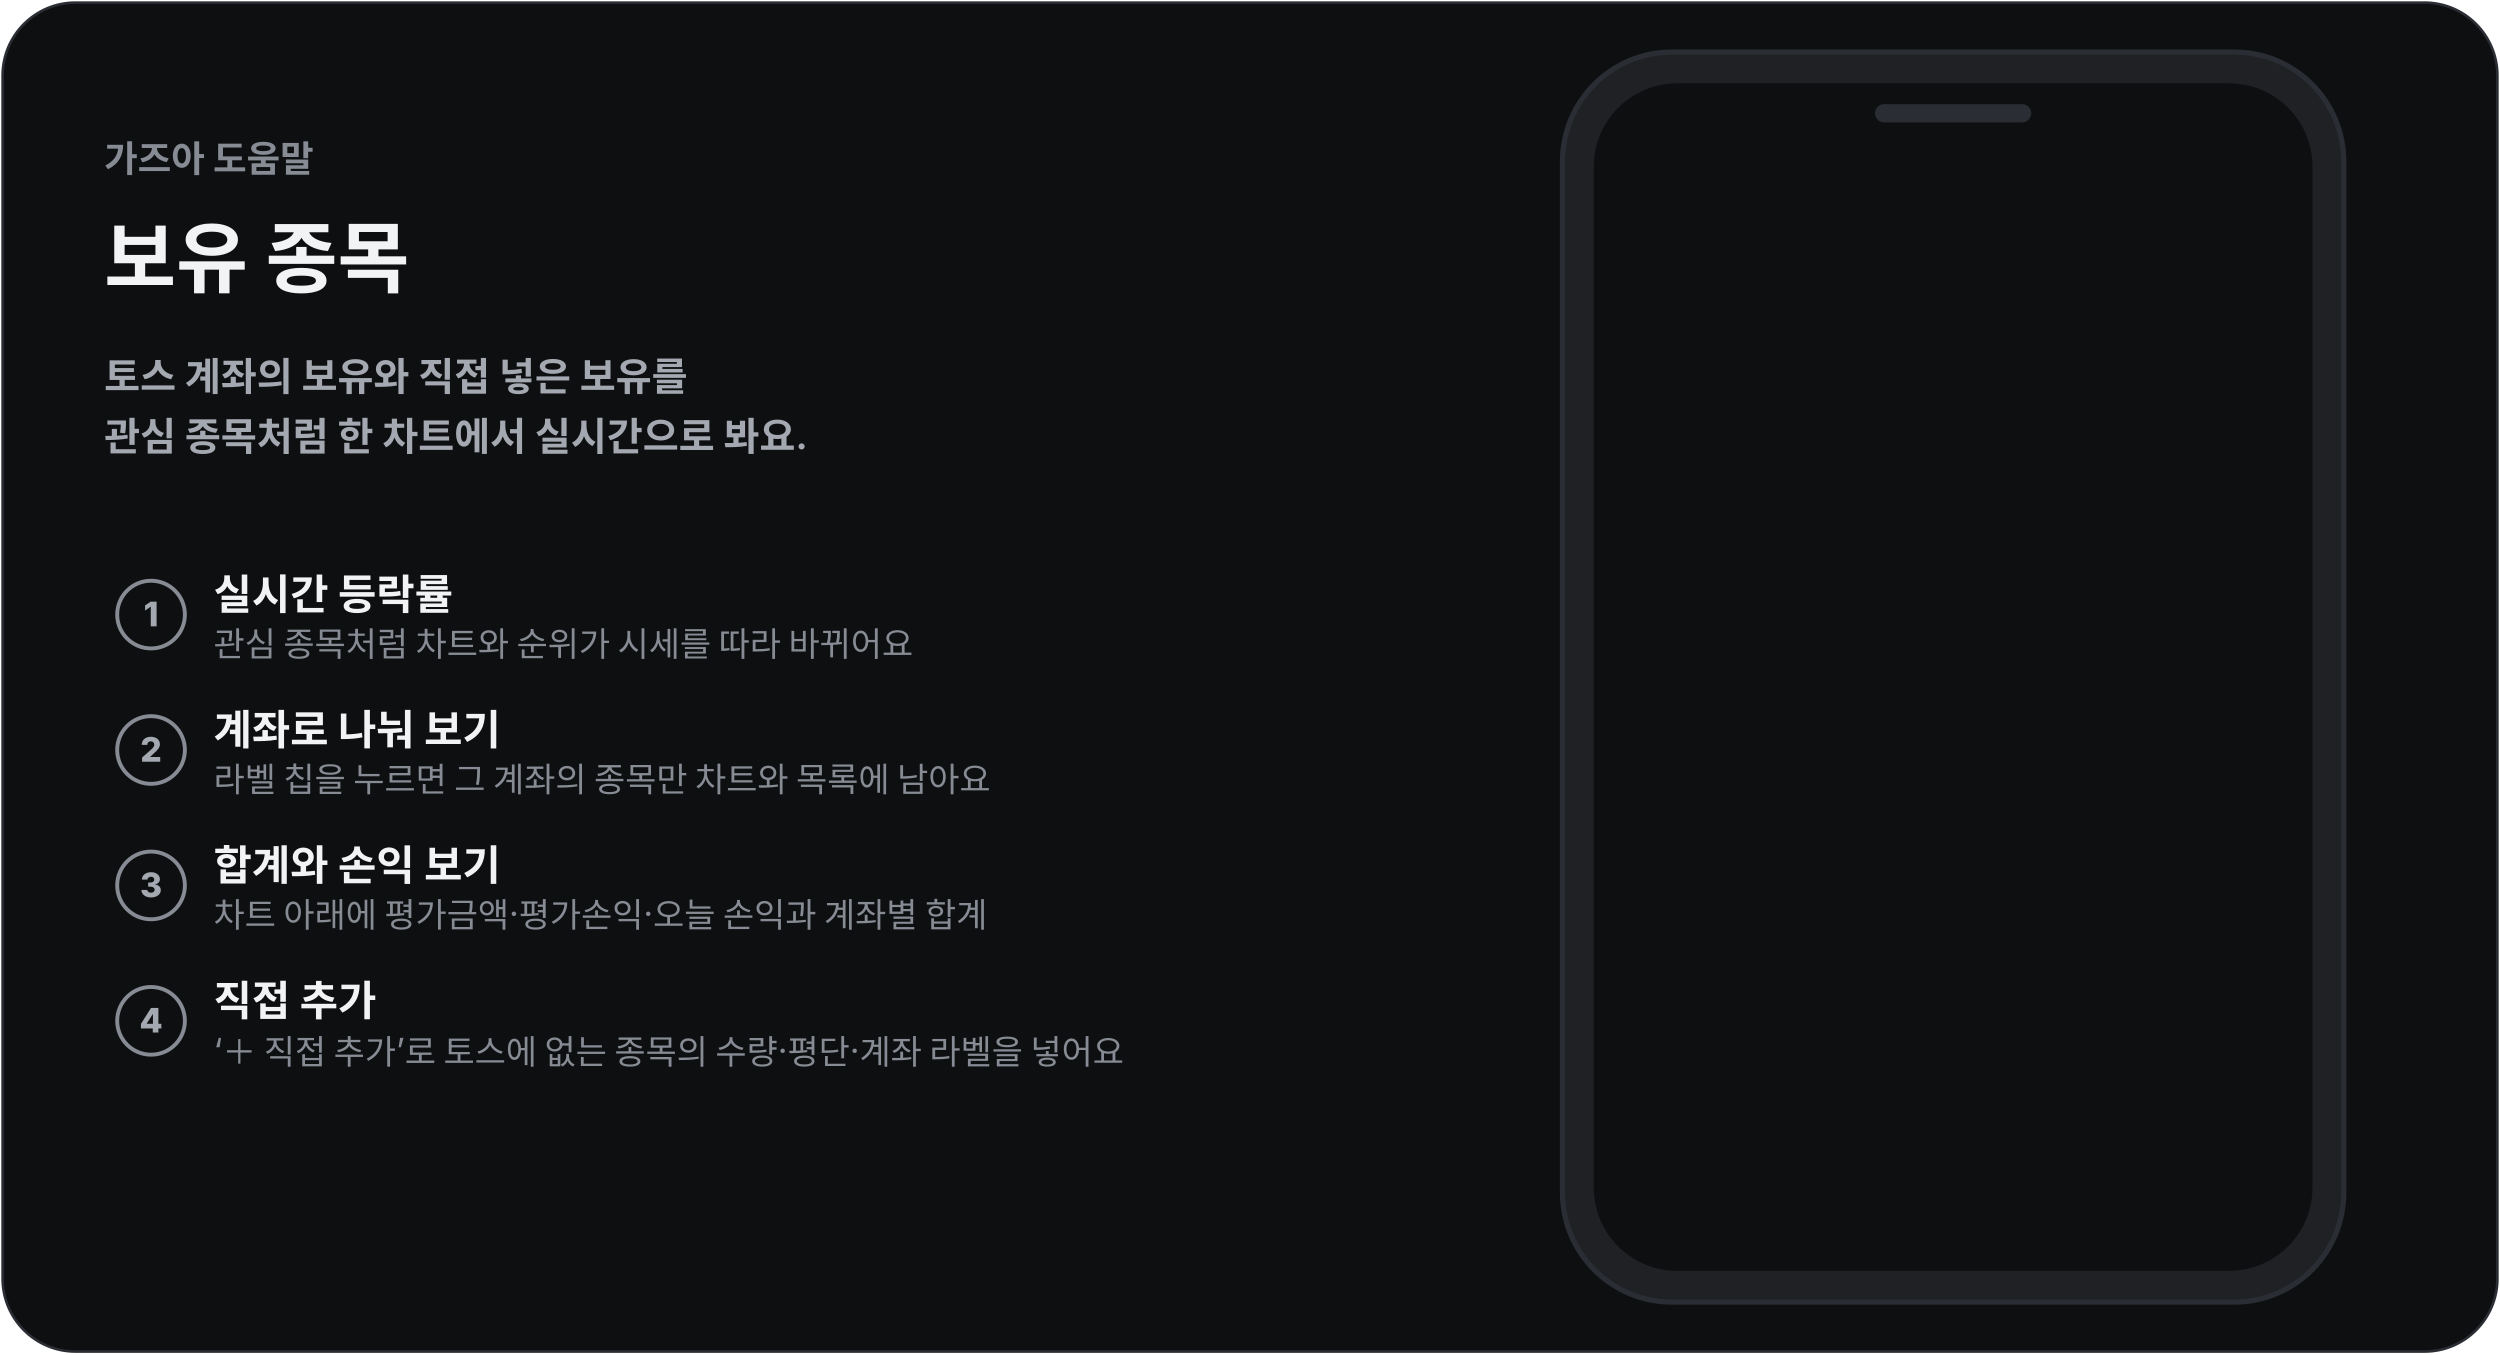
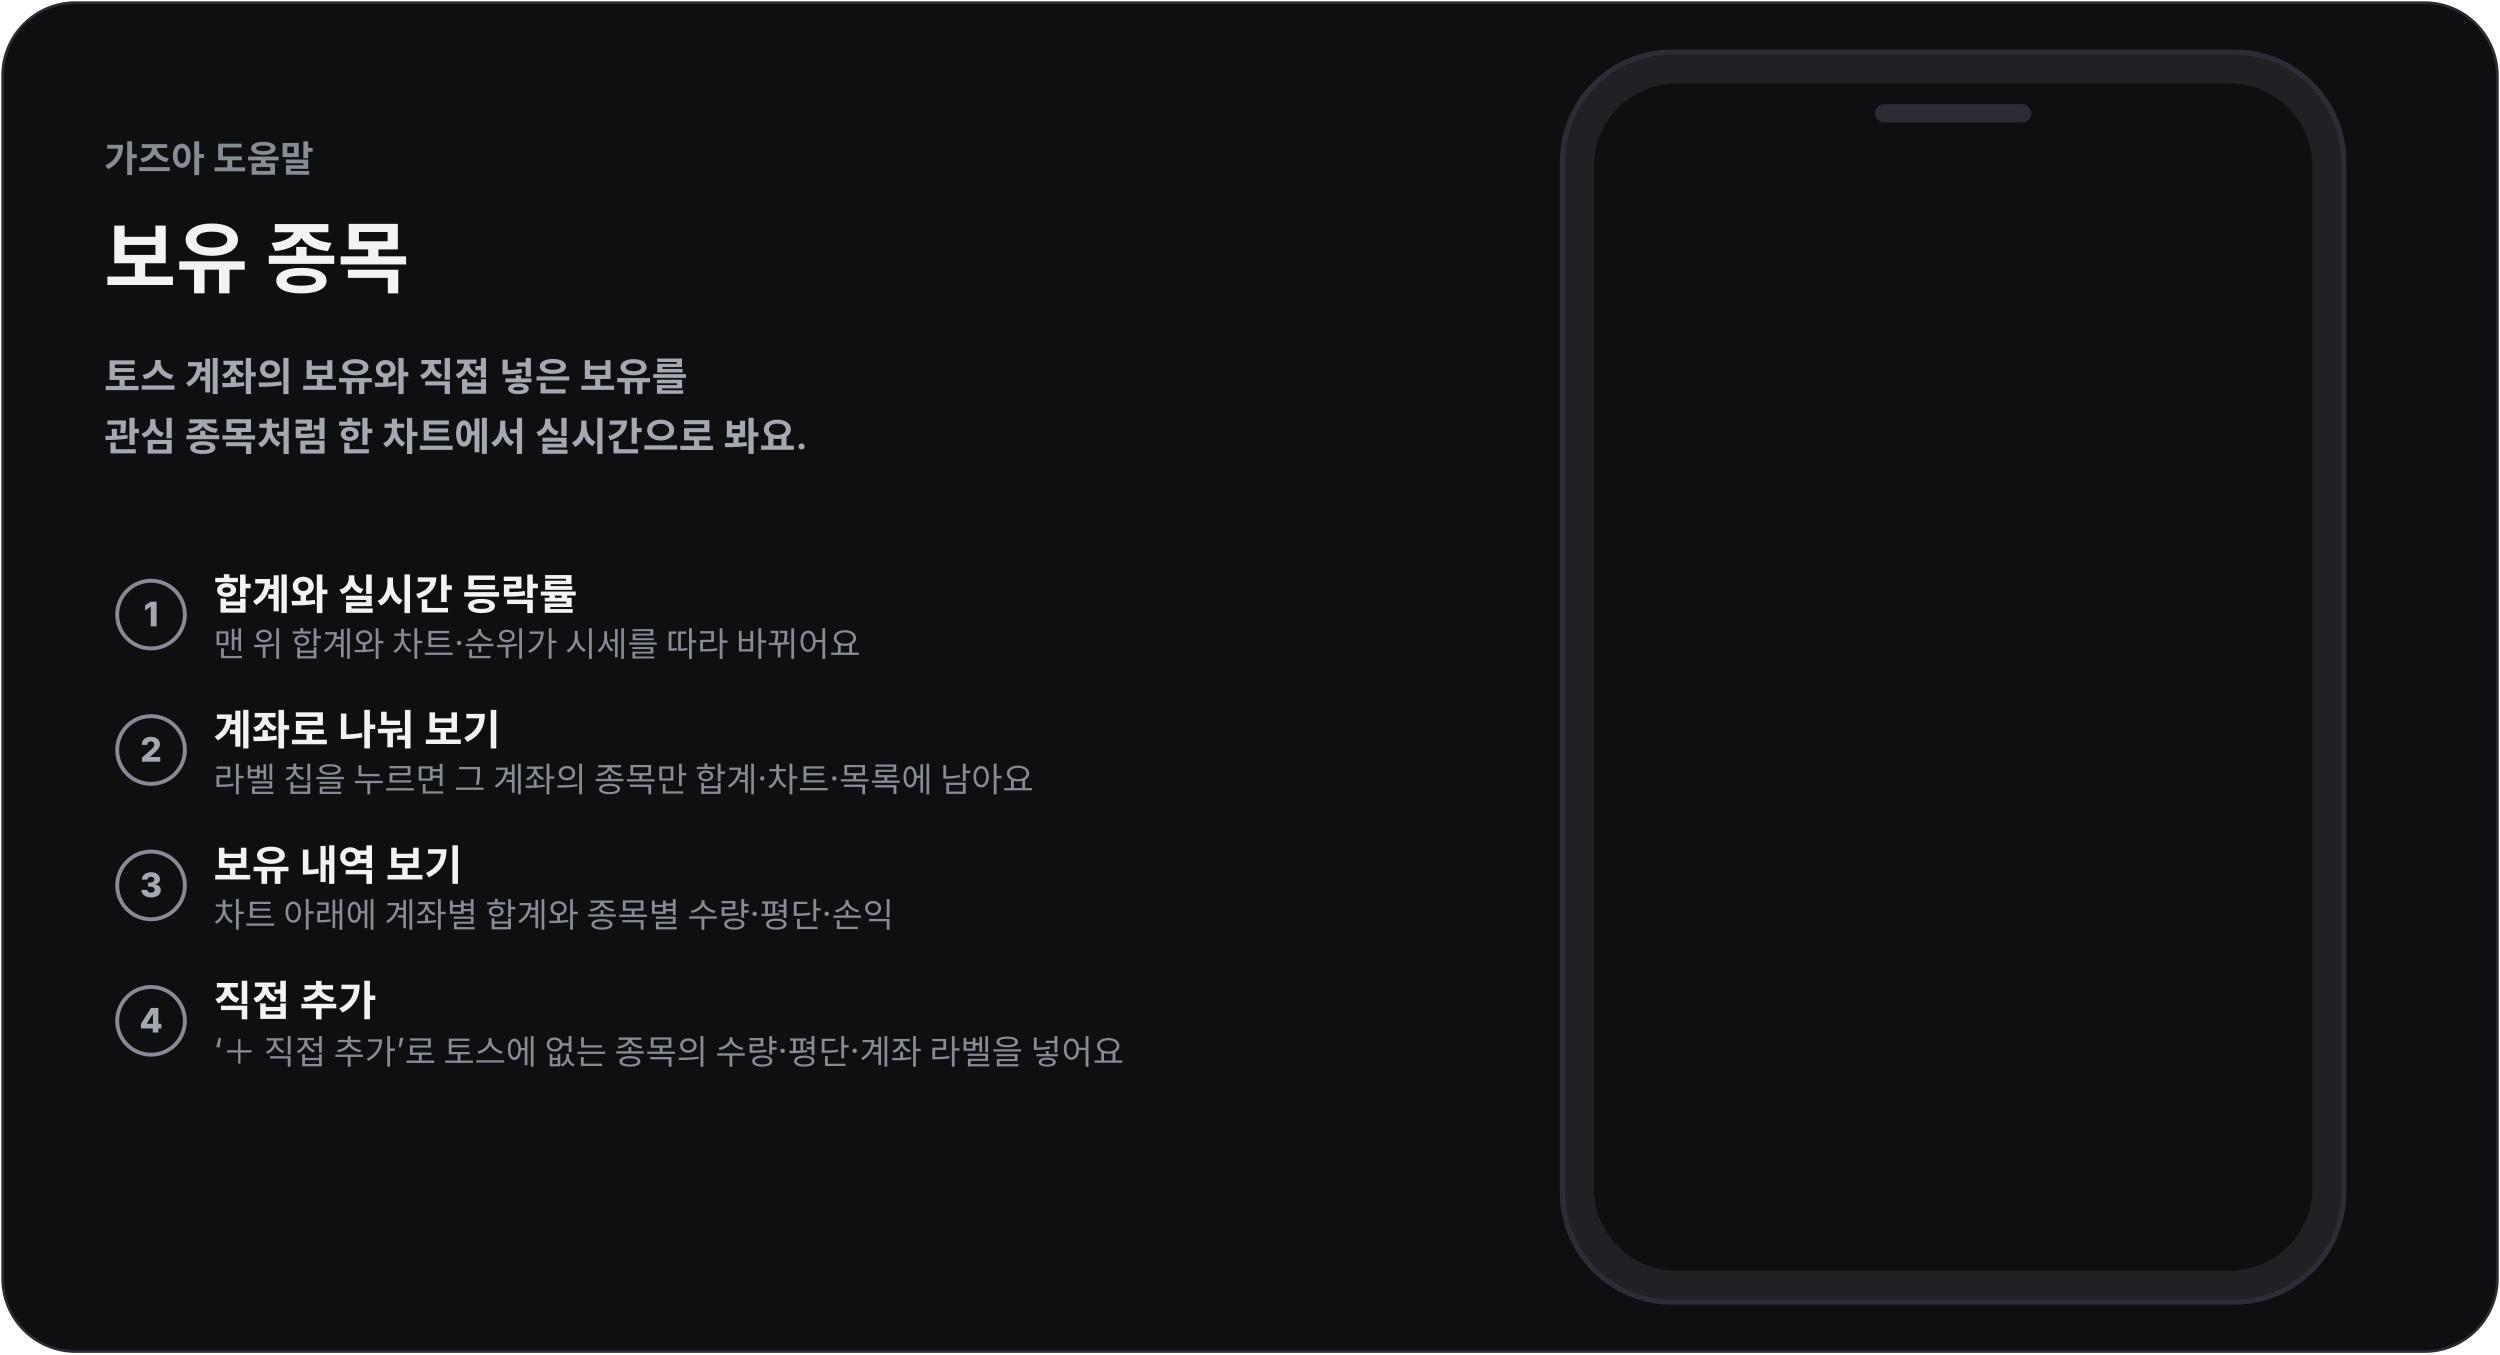
<svg xmlns="http://www.w3.org/2000/svg" width="960" height="520" viewBox="0 0 960 520" role="img" aria-labelledby="motion-title motion-desc">
  <style>
text{font-family:'Pretendard Variable', Pretendard, -apple-system, BlinkMacSystemFont, 'Apple SD Gothic Neo', 'Noto Sans KR', sans-serif}
.sc{opacity:0;animation:scene 15.2s linear infinite backwards}
.rise{transform-box:fill-box;animation:rise 15.2s cubic-bezier(.2,.8,.2,1) infinite backwards}
.pop{transform-box:fill-box;transform-origin:center;animation:pop 15.2s ease-out infinite backwards}
.draw{stroke-dasharray:1;stroke-dashoffset:1;animation:draw 15.2s ease-out infinite backwards}
.fade{opacity:0;animation:fade 15.2s linear infinite backwards}
.tap{transform-box:fill-box;transform-origin:center;opacity:0;animation:tap 15.2s ease-out infinite backwards}
@keyframes scene{0%{opacity:0}2.303%{opacity:1}22.697%{opacity:1}25.000%{opacity:0}100%{opacity:0}}
@keyframes rise{0%{opacity:0;transform:translateY(14px)}2.961%{opacity:1;transform:none}100%{opacity:1;transform:none}}
@keyframes pop{0%{transform:scale(0)}1.974%{transform:scale(1.15)}2.961%{transform:scale(1)}100%{transform:scale(1)}}
@keyframes draw{0%{stroke-dashoffset:1}7.895%{stroke-dashoffset:0}100%{stroke-dashoffset:0}}
@keyframes fade{0%{opacity:0}1.974%{opacity:1}100%{opacity:1}}
@keyframes tap{0%{opacity:0;transform:scale(.4)}0.789%{opacity:1;transform:scale(1)}4.605%{opacity:0;transform:scale(1.9)}100%{opacity:0;transform:scale(1.9)}}
@media (prefers-reduced-motion:reduce){
*{animation:none!important}
.s0{opacity:1}
.rise,.fade{opacity:1;transform:none}
.pop{transform:none}
.draw{stroke-dasharray:none;stroke-dashoffset:0}
}</style>
  <rect x="1" y="1" width="958" height="518" rx="28" fill="#0e0f11" stroke="#2a2d33" />
  <text x="40" y="66" font-size="14" font-weight="700" fill="#868b94" text-anchor="start">가즈아 도움말</text>
  <text x="40" y="110" font-size="30" font-weight="800" fill="#f2f3f5" text-anchor="start">보유 종목</text>
  <text x="40" y="150" font-size="15" font-weight="600" fill="#a4a8b0" text-anchor="start">토스 계좌의 보유와 직접 넣은 보유를</text>
  <text x="40" y="173" font-size="15" font-weight="600" fill="#a4a8b0" text-anchor="start">관심 종목처럼 한 차트에서 실시간으로 봐요.</text>
  <g>
    <rect class="sc s0" style="animation-delay:0.00s" x="32" y="213" width="540" height="48" rx="14" fill="rgba(160, 147, 255, 0.14)" />
    <circle cx="58" cy="236" r="13" fill="none" stroke="#868b94" stroke-width="1.5" />
    <text x="58" y="240.5" font-size="13" font-weight="800" fill="#a4a8b0" text-anchor="middle">1</text>
    <g class="sc s0" style="animation-delay:0.00s">
      <circle cx="58" cy="236" r="13" fill="#a093ff" />
      <text x="58" y="240.5" font-size="13" font-weight="800" fill="#0e0f11" text-anchor="middle">1</text>
    </g>
-     <text x="82" y="234" font-size="16" font-weight="800" fill="#f2f3f5" text-anchor="start">실시간 등락률</text>
-     <text x="82" y="252" font-size="13" font-weight="400" fill="#868b94" text-anchor="start">관심 종목처럼 차트와 순위가 시세를 따라 바뀌어요</text>
+     <text x="82" y="234" font-size="16" font-weight="800" fill="#f2f3f5" text-anchor="start">합계와 실시간 등락률</text>
+     <text x="82" y="252" font-size="13" font-weight="400" fill="#868b94" text-anchor="start">맨 위 합계와 차트·순위가 시세를 따라 바뀌어요</text>
  </g>
  <g>
    <rect class="sc s1" style="animation-delay:3.80s" x="32" y="265" width="540" height="48" rx="14" fill="rgba(160, 147, 255, 0.14)" />
    <circle cx="58" cy="288" r="13" fill="none" stroke="#868b94" stroke-width="1.5" />
    <text x="58" y="292.5" font-size="13" font-weight="800" fill="#a4a8b0" text-anchor="middle">2</text>
    <g class="sc s1" style="animation-delay:3.80s">
      <circle cx="58" cy="288" r="13" fill="#a093ff" />
      <text x="58" y="292.5" font-size="13" font-weight="800" fill="#0e0f11" text-anchor="middle">2</text>
    </g>
    <text x="82" y="286" font-size="16" font-weight="800" fill="#f2f3f5" text-anchor="start">계좌로 나눠 보기</text>
-     <text x="82" y="304" font-size="13" font-weight="400" fill="#868b94" text-anchor="start">라벨 칩을 누르면 그 계좌의 종목만 차트와 목록에 남아요</text>
+     <text x="82" y="304" font-size="13" font-weight="400" fill="#868b94" text-anchor="start">라벨 칩을 누르면 그 계좌의 종목만 합계·차트·목록에 남아요</text>
  </g>
  <g>
    <rect class="sc s2" style="animation-delay:7.60s" x="32" y="317" width="540" height="48" rx="14" fill="rgba(160, 147, 255, 0.14)" />
    <circle cx="58" cy="340" r="13" fill="none" stroke="#868b94" stroke-width="1.5" />
    <text x="58" y="344.5" font-size="13" font-weight="800" fill="#a4a8b0" text-anchor="middle">3</text>
    <g class="sc s2" style="animation-delay:7.60s">
      <circle cx="58" cy="340" r="13" fill="#a093ff" />
      <text x="58" y="344.5" font-size="13" font-weight="800" fill="#0e0f11" text-anchor="middle">3</text>
    </g>
-     <text x="82" y="338" font-size="16" font-weight="800" fill="#f2f3f5" text-anchor="start">합계와 손익 보기</text>
-     <text x="82" y="356" font-size="13" font-weight="400" fill="#868b94" text-anchor="start">차트 아래에 평가금액·평가손익·오늘 손익과 계좌별 합계</text>
+     <text x="82" y="338" font-size="16" font-weight="800" fill="#f2f3f5" text-anchor="start">보유 내역 보기</text>
+     <text x="82" y="356" font-size="13" font-weight="400" fill="#868b94" text-anchor="start">차트 아래에 계좌별 합계와 종목별 수량·평단·손익</text>
  </g>
  <g>
    <rect class="sc s3" style="animation-delay:11.40s" x="32" y="369" width="540" height="48" rx="14" fill="rgba(160, 147, 255, 0.14)" />
    <circle cx="58" cy="392" r="13" fill="none" stroke="#868b94" stroke-width="1.5" />
    <text x="58" y="396.5" font-size="13" font-weight="800" fill="#a4a8b0" text-anchor="middle">4</text>
    <g class="sc s3" style="animation-delay:11.40s">
      <circle cx="58" cy="392" r="13" fill="#a093ff" />
      <text x="58" y="396.5" font-size="13" font-weight="800" fill="#0e0f11" text-anchor="middle">4</text>
    </g>
    <text x="82" y="390" font-size="16" font-weight="800" fill="#f2f3f5" text-anchor="start">직접 추가</text>
    <text x="82" y="408" font-size="13" font-weight="400" fill="#868b94" text-anchor="start">‘＋ 직접 추가’로 토스에 없는 종목의 수량·평단·계좌 라벨을 넣어요</text>
  </g>
  <rect x="600" y="20" width="300" height="480" rx="42" fill="#1f2125" stroke="#2a2d33" stroke-width="2" />
  <rect x="612" y="32" width="276" height="456" rx="32" fill="#0e0f11" />
  <rect x="720" y="40" width="60" height="7" rx="3.5" fill="#2a2d33" />
  <clipPath id="screen">
    <rect x="612" y="32" width="276" height="456" rx="32" />
  </clipPath>
  <g clip-path="url(#screen)">
    <g class="sc s0" style="animation-delay:0.00s">
      <text x="628" y="78" font-size="17" font-weight="800" fill="#f2f3f5" text-anchor="start">보유 종목</text>
      <rect x="786" y="66" width="16" height="12" rx="3" fill="none" stroke="#f2f3f5" stroke-width="1.6" />
      <path d="M791 66 v-2.5 h6 v2.5 M789 74 l3 -3 2 2 3 -3" fill="none" stroke="#f2f3f5" stroke-width="1.6" stroke-linejoin="round" />
      <path d="M824 64 v16 h16 M827 75 l4 -5 3 3 5 -6" fill="none" stroke="#f2f3f5" stroke-width="1.6" stroke-linejoin="round" stroke-linecap="round" />
      <circle cx="870" cy="72" r="3" fill="none" stroke="#f2f3f5" stroke-width="1.6" />
      <circle cx="870" cy="72" r="7.5" fill="none" stroke="#f2f3f5" stroke-width="1.6" stroke-dasharray="3.2 2.7" />
      <g class="rise" style="animation-delay:0.05s">
        <text x="626" y="106" font-size="11.5" font-weight="400" fill="#a4a8b0" text-anchor="start">코스피</text>
        <text x="666" y="106" font-size="11.5" font-weight="800" fill="#ff5a5f" text-anchor="start">▲ +0.75%</text>
        <text x="746" y="106" font-size="11.5" font-weight="400" fill="#a4a8b0" text-anchor="start">코스닥</text>
        <text x="786" y="106" font-size="11.5" font-weight="800" fill="#ff5a5f" text-anchor="start">▲ +1.14%</text>
      </g>
      <g class="rise" style="animation-delay:0.10s">
        <rect x="626" y="118" width="46" height="26" rx="13" fill="#a093ff" />
        <text x="649" y="135.32" font-size="12" font-weight="700" fill="#0e0f11" text-anchor="middle">전체</text>
        <rect x="678" y="118" width="46" height="26" rx="13" fill="#1f2125" />
        <text x="701" y="135.32" font-size="12" font-weight="700" fill="#a4a8b0" text-anchor="middle">토스</text>
        <rect x="730" y="118" width="70" height="26" rx="13" fill="#1f2125" />
        <text x="765" y="135.32" font-size="12" font-weight="700" fill="#a4a8b0" text-anchor="middle">연금저축</text>
-         <rect x="806" y="118" width="92" height="26" rx="13" fill="#0e0f11" />
-         <text x="852" y="135.32" font-size="12" font-weight="700" fill="#a4a8b0" text-anchor="middle">＋ 직접 추가</text>
-         <rect x="806" y="118" width="92" height="26" rx="13" fill="none" stroke="#2a2d33" stroke-dasharray="3 3" />
-       </g>
-       <path d="M626 199.5 H816" stroke="#2a2d33" stroke-width="1" />
-       <path d="M626 237.0 H816" stroke="#2a2d33" stroke-width="1" />
-       <path d="M626 274.5 H816" stroke="#2a2d33" stroke-width="1" />
-       <path d="M626 247.7 H816" stroke="#868b94" stroke-width="1" stroke-dasharray="2 3" />
-       <path class="draw" style="animation-delay:0.30s" pathLength="1" d="M626.0 247.7 L629.2 247.0 L632.4 249.5 L635.7 244.2 L638.9 240.2 L642.1 242.3 L645.3 239.0 L648.5 234.2 L651.8 232.0 L655.0 227.6 L658.2 225.8 L661.4 220.4 L664.6 220.8 L667.9 222.0 L671.1 222.5 L674.3 218.4 L677.5 217.7 L680.7 214.9 L684.0 216.1 L687.2 210.7 L690.4 210.9 L693.6 208.8 L696.8 205.7 L700.1 206.5 L703.3 200.9 L706.5 198.7 L709.7 201.4 L712.9 195.3 L716.2 190.2 L719.4 191.3 L722.6 189.2 L725.8 191.8 L729.1 188.8 L732.3 183.5 L735.5 180.8 L738.7 182.7 L741.9 185.1 L745.2 187.1 L748.4 181.7 L751.6 179.3 L754.8 177.9 L758.0 178.6 L761.3 176.3 L764.5 178.1 L767.7 180.7 L770.9 177.7 L774.1 177.2 L777.4 175.2 L780.6 176.9 L783.8 175.6 L787.0 172.5 L790.2 168.0 L793.5 168.9 L796.7 168.4 L799.9 167.3 L803.1 162.0 L806.3 164.1 L809.6 166.8 L812.8 165.9 L816.0 165.0" fill="none" stroke="#9085e9" stroke-width="2" stroke-linejoin="round" stroke-linecap="round" />
-       <path class="draw" style="animation-delay:0.30s" pathLength="1" d="M626.0 247.7 L629.2 244.7 L632.4 241.0 L635.7 245.5 L638.9 249.0 L642.1 247.4 L645.3 243.6 L648.5 243.2 L651.8 240.0 L655.0 238.9 L658.2 238.9 L661.4 234.7 L664.6 236.7 L667.9 235.1 L671.1 233.6 L674.3 235.9 L677.5 236.4 L680.7 233.2 L684.0 236.1 L687.2 239.2 L690.4 235.9 L693.6 231.8 L696.8 230.5 L700.1 233.3 L703.3 237.1 L706.5 239.8 L709.7 242.7 L712.9 241.8 L716.2 238.0 L719.4 234.7 L722.6 236.4 L725.8 239.2 L729.1 235.3 L732.3 235.4 L735.5 238.9 L738.7 242.7 L741.9 244.9 L745.2 243.3 L748.4 243.0 L751.6 244.6 L754.8 245.6 L758.0 249.8 L761.3 247.8 L764.5 249.1 L767.7 252.3 L770.9 250.2 L774.1 249.4 L777.4 245.8 L780.6 244.9 L783.8 241.6 L787.0 244.6 L790.2 246.7 L793.5 243.5 L796.7 239.9 L799.9 243.9 L803.1 246.0 L806.3 247.7 L809.6 251.5 L812.8 254.0 L816.0 250.8" fill="none" stroke="#c98500" stroke-width="2" stroke-linejoin="round" stroke-linecap="round" />
-       <path class="draw" style="animation-delay:0.30s" pathLength="1" d="M626.0 247.7 L629.2 244.2 L632.4 240.8 L635.7 244.5 L638.9 246.2 L642.1 251.0 L645.3 250.4 L648.5 246.9 L651.8 243.2 L655.0 246.5 L658.2 248.4 L661.4 244.8 L664.6 247.6 L667.9 250.7 L671.1 250.8 L674.3 251.0 L677.5 247.6 L680.7 251.4 L684.0 253.3 L687.2 251.9 L690.4 250.3 L693.6 252.6 L696.8 254.0 L700.1 258.7 L703.3 263.4 L706.5 260.3 L709.7 258.4 L712.9 261.6 L716.2 264.9 L719.4 265.0 L722.6 266.8 L725.8 263.9 L729.1 267.0 L732.3 266.5 L735.5 269.2 L738.7 272.5 L741.9 268.9 L745.2 271.6 L748.4 276.4 L751.6 281.0 L754.8 279.0 L758.0 282.4 L761.3 280.0 L764.5 283.3 L767.7 282.2 L770.9 285.4 L774.1 290.0 L777.4 289.0 L780.6 289.5 L783.8 291.1 L787.0 295.7 L790.2 299.2 L793.5 301.0 L796.7 299.0 L799.9 297.7 L803.1 302.6 L806.3 307.1 L809.6 308.7 L812.8 307.7 L816.0 312.0" fill="none" stroke="#199e70" stroke-width="2" stroke-linejoin="round" stroke-linecap="round" />
+       </g>
+       <g class="rise" style="animation-delay:0.20s">
+         <rect x="626" y="154" width="248" height="96" rx="14" fill="#17181b" stroke="#2a2d33" />
+         <text x="638" y="172" font-size="10.5" font-weight="400" fill="#868b94" text-anchor="start">평가금액</text>
+         <text x="638" y="194" font-size="18" font-weight="800" fill="#f2f3f5" text-anchor="start">980만원</text>
+         <text x="714" y="194" font-size="10.5" font-weight="400" fill="#868b94" text-anchor="start">3종목</text>
+         <text x="638" y="214" font-size="10.5" font-weight="400" fill="#868b94" text-anchor="start">평가손익</text>
+         <text x="638" y="232" font-size="13" font-weight="800" fill="#ff5a5f" text-anchor="start">▲ +8.40%</text>
+         <text x="638" y="245" font-size="9.5" font-weight="400" fill="#868b94" text-anchor="start">+76만원</text>
+         <text x="750" y="214" font-size="10.5" font-weight="400" fill="#868b94" text-anchor="start">오늘</text>
+         <text x="750" y="232" font-size="13" font-weight="800" fill="#ff5a5f" text-anchor="start">▲ +1.20%</text>
+         <text x="750" y="245" font-size="9.5" font-weight="400" fill="#868b94" text-anchor="start">+12만원</text>
+       </g>
+       <path d="M626 291.5 H816" stroke="#2a2d33" stroke-width="1" />
+       <path d="M626 319.0 H816" stroke="#2a2d33" stroke-width="1" />
+       <path d="M626 346.5 H816" stroke="#2a2d33" stroke-width="1" />
+       <path d="M626 326.9 H816" stroke="#868b94" stroke-width="1" stroke-dasharray="2 3" />
+       <path class="draw" style="animation-delay:0.30s" pathLength="1" d="M626.0 326.9 L629.2 326.3 L632.4 328.1 L635.7 324.3 L638.9 321.3 L642.1 322.9 L645.3 320.5 L648.5 316.9 L651.8 315.3 L655.0 312.1 L658.2 310.8 L661.4 306.9 L664.6 307.1 L667.9 308.0 L671.1 308.3 L674.3 305.4 L677.5 304.9 L680.7 302.8 L684.0 303.7 L687.2 299.7 L690.4 299.8 L693.6 298.3 L696.8 296.0 L700.1 296.6 L703.3 292.5 L706.5 290.9 L709.7 292.9 L712.9 288.4 L716.2 284.7 L719.4 285.5 L722.6 284.0 L725.8 285.9 L729.1 283.6 L732.3 279.7 L735.5 277.8 L738.7 279.2 L741.9 281.0 L745.2 282.4 L748.4 278.5 L751.6 276.7 L754.8 275.6 L758.0 276.2 L761.3 274.5 L764.5 275.8 L767.7 277.7 L770.9 275.5 L774.1 275.1 L777.4 273.7 L780.6 275.0 L783.8 274.0 L787.0 271.7 L790.2 268.4 L793.5 269.1 L796.7 268.7 L799.9 267.9 L803.1 264.0 L806.3 265.5 L809.6 267.5 L812.8 266.9 L816.0 266.2" fill="none" stroke="#9085e9" stroke-width="2" stroke-linejoin="round" stroke-linecap="round" />
+       <path class="draw" style="animation-delay:0.30s" pathLength="1" d="M626.0 326.9 L629.2 324.7 L632.4 321.9 L635.7 325.3 L638.9 327.8 L642.1 326.6 L645.3 323.9 L648.5 323.5 L651.8 321.2 L655.0 320.4 L658.2 320.4 L661.4 317.3 L664.6 318.8 L667.9 317.6 L671.1 316.5 L674.3 318.2 L677.5 318.5 L680.7 316.2 L684.0 318.3 L687.2 320.6 L690.4 318.2 L693.6 315.2 L696.8 314.2 L700.1 316.3 L703.3 319.1 L706.5 321.0 L709.7 323.2 L712.9 322.6 L716.2 319.8 L719.4 317.3 L722.6 318.6 L725.8 320.6 L729.1 317.7 L732.3 317.9 L735.5 320.4 L738.7 323.2 L741.9 324.8 L745.2 323.6 L748.4 323.4 L751.6 324.6 L754.8 325.3 L758.0 328.4 L761.3 326.9 L764.5 327.9 L767.7 330.2 L770.9 328.7 L774.1 328.1 L777.4 325.5 L780.6 324.8 L783.8 322.4 L787.0 324.6 L790.2 326.1 L793.5 323.7 L796.7 321.1 L799.9 324.0 L803.1 325.6 L806.3 326.8 L809.6 329.7 L812.8 331.5 L816.0 329.1" fill="none" stroke="#c98500" stroke-width="2" stroke-linejoin="round" stroke-linecap="round" />
+       <path class="draw" style="animation-delay:0.30s" pathLength="1" d="M626.0 326.9 L629.2 324.3 L632.4 321.8 L635.7 324.5 L638.9 325.8 L642.1 329.3 L645.3 328.8 L648.5 326.3 L651.8 323.5 L655.0 326.0 L658.2 327.4 L661.4 324.8 L664.6 326.8 L667.9 329.0 L671.1 329.1 L674.3 329.3 L677.5 326.8 L680.7 329.6 L684.0 330.9 L687.2 329.9 L690.4 328.8 L693.6 330.4 L696.8 331.5 L700.1 334.9 L703.3 338.4 L706.5 336.1 L709.7 334.7 L712.9 337.1 L716.2 339.4 L719.4 339.5 L722.6 340.9 L725.8 338.7 L729.1 341.0 L732.3 340.7 L735.5 342.6 L738.7 345.0 L741.9 342.4 L745.2 344.4 L748.4 347.9 L751.6 351.3 L754.8 349.8 L758.0 352.3 L761.3 350.5 L764.5 353.0 L767.7 352.2 L770.9 354.5 L774.1 357.9 L777.4 357.1 L780.6 357.5 L783.8 358.7 L787.0 362.1 L790.2 364.6 L793.5 366.0 L796.7 364.5 L799.9 363.5 L803.1 367.1 L806.3 370.4 L809.6 371.6 L812.8 370.8 L816.0 374.0" fill="none" stroke="#199e70" stroke-width="2" stroke-linejoin="round" stroke-linecap="round" />
      <g class="fade" style="animation-delay:1.50s">
-         <text x="820" y="168.476" font-size="9.5" font-weight="800" fill="#a4a8b0" text-anchor="start">한미반도체</text>
-         <text x="820" y="254.29" font-size="9.5" font-weight="800" fill="#a4a8b0" text-anchor="start">DB하이텍</text>
-         <text x="820" y="315.5" font-size="9.5" font-weight="800" fill="#a4a8b0" text-anchor="start">SK하이닉스</text>
+         <text x="820" y="269.682" font-size="9.5" font-weight="800" fill="#a4a8b0" text-anchor="start">한미반도체</text>
+         <text x="820" y="332.613" font-size="9.5" font-weight="800" fill="#a4a8b0" text-anchor="start">DB하이텍</text>
+         <text x="820" y="377.5" font-size="9.5" font-weight="800" fill="#a4a8b0" text-anchor="start">SK하이닉스</text>
      </g>
      <g class="rise" style="animation-delay:0.60s">
-         <circle cx="634" cy="350" r="6" fill="#9085e9" />
-         <text x="650" y="348" font-size="13.5" font-weight="800" fill="#f2f3f5" text-anchor="start">한미반도체</text>
-         <text x="650" y="365" font-size="11" font-weight="400" fill="#868b94" text-anchor="start">042700</text>
-         <text x="874" y="348" font-size="13" font-weight="800" fill="#ff5a5f" text-anchor="end">▲ +1.73%</text>
-         <text x="874" y="365" font-size="11" font-weight="400" fill="#868b94" text-anchor="end">130,619원</text>
+         <circle cx="634" cy="406" r="6" fill="#9085e9" />
+         <text x="650" y="404" font-size="13.5" font-weight="800" fill="#f2f3f5" text-anchor="start">한미반도체</text>
+         <text x="650" y="421" font-size="11" font-weight="400" fill="#868b94" text-anchor="start">042700</text>
+         <text x="874" y="404" font-size="13" font-weight="800" fill="#ff5a5f" text-anchor="end">▲ +1.73%</text>
+         <text x="874" y="421" font-size="11" font-weight="400" fill="#868b94" text-anchor="end">130,619원</text>
      </g>
      <g class="rise" style="animation-delay:0.70s">
-         <circle cx="634" cy="392" r="6" fill="#c98500" />
-         <text x="650" y="390" font-size="13.5" font-weight="800" fill="#f2f3f5" text-anchor="start">DB하이텍</text>
-         <rect x="713" y="379" width="27" height="15" rx="4" fill="rgba(160, 147, 255, 0.14)" />
-         <text x="726.5" y="390" font-size="9.5" font-weight="800" fill="#a093ff" text-anchor="middle">NXT</text>
-         <text x="650" y="407" font-size="11" font-weight="400" fill="#868b94" text-anchor="start">000990</text>
-         <text x="874" y="390" font-size="13" font-weight="800" fill="#4c8dff" text-anchor="end">▼ −0.39%</text>
-         <text x="874" y="407" font-size="11" font-weight="400" fill="#868b94" text-anchor="end">40,431원</text>
-       </g>
-       <g class="rise" style="animation-delay:0.80s">
-         <circle cx="634" cy="434" r="6" fill="#199e70" />
-         <text x="650" y="432" font-size="13.5" font-weight="800" fill="#f2f3f5" text-anchor="start">SK하이닉스</text>
-         <rect x="726" y="421" width="27" height="15" rx="4" fill="rgba(160, 147, 255, 0.14)" />
-         <text x="739.5" y="432" font-size="9.5" font-weight="800" fill="#a093ff" text-anchor="middle">NXT</text>
-         <text x="650" y="449" font-size="11" font-weight="400" fill="#868b94" text-anchor="start">000660</text>
-         <text x="874" y="432" font-size="13" font-weight="800" fill="#4c8dff" text-anchor="end">▼ −1.10%</text>
-         <text x="874" y="449" font-size="11" font-weight="400" fill="#868b94" text-anchor="end">199,612원</text>
-       </g>
-       <circle class="tap" style="animation-delay:2.20s" cx="744" cy="131" r="16" fill="#f2f3f5" fill-opacity=".22" stroke="#f2f3f5" stroke-opacity=".5" stroke-width="2" />
+         <circle cx="634" cy="448" r="6" fill="#199e70" />
+         <text x="650" y="446" font-size="13.5" font-weight="800" fill="#f2f3f5" text-anchor="start">SK하이닉스</text>
+         <rect x="726" y="435" width="27" height="15" rx="4" fill="rgba(160, 147, 255, 0.14)" />
+         <text x="739.5" y="446" font-size="9.5" font-weight="800" fill="#a093ff" text-anchor="middle">NXT</text>
+         <text x="650" y="463" font-size="11" font-weight="400" fill="#868b94" text-anchor="start">000660</text>
+         <text x="874" y="446" font-size="13" font-weight="800" fill="#4c8dff" text-anchor="end">▼ −1.10%</text>
+         <text x="874" y="463" font-size="11" font-weight="400" fill="#868b94" text-anchor="end">199,612원</text>
+       </g>
+       <circle class="tap" style="animation-delay:2.20s" cx="730" cy="131" r="16" fill="#f2f3f5" fill-opacity=".22" stroke="#f2f3f5" stroke-opacity=".5" stroke-width="2" />
    </g>
    <g class="sc s1" style="animation-delay:3.80s">
      <text x="628" y="78" font-size="17" font-weight="800" fill="#f2f3f5" text-anchor="start">보유 종목</text>
      <rect x="786" y="66" width="16" height="12" rx="3" fill="none" stroke="#f2f3f5" stroke-width="1.6" />
      <path d="M791 66 v-2.5 h6 v2.5 M789 74 l3 -3 2 2 3 -3" fill="none" stroke="#f2f3f5" stroke-width="1.6" stroke-linejoin="round" />
      <path d="M824 64 v16 h16 M827 75 l4 -5 3 3 5 -6" fill="none" stroke="#f2f3f5" stroke-width="1.6" stroke-linejoin="round" stroke-linecap="round" />
      <circle cx="870" cy="72" r="3" fill="none" stroke="#f2f3f5" stroke-width="1.6" />
      <circle cx="870" cy="72" r="7.5" fill="none" stroke="#f2f3f5" stroke-width="1.6" stroke-dasharray="3.2 2.7" />
      <g class="rise" style="animation-delay:3.85s">
        <text x="626" y="106" font-size="11.5" font-weight="400" fill="#a4a8b0" text-anchor="start">코스피</text>
        <text x="666" y="106" font-size="11.5" font-weight="800" fill="#ff5a5f" text-anchor="start">▲ +0.75%</text>
        <text x="746" y="106" font-size="11.5" font-weight="400" fill="#a4a8b0" text-anchor="start">코스닥</text>
        <text x="786" y="106" font-size="11.5" font-weight="800" fill="#ff5a5f" text-anchor="start">▲ +1.14%</text>
      </g>
      <g class="rise" style="animation-delay:3.90s">
        <rect x="626" y="118" width="46" height="26" rx="13" fill="#1f2125" />
        <text x="649" y="135.32" font-size="12" font-weight="700" fill="#a4a8b0" text-anchor="middle">전체</text>
        <rect x="678" y="118" width="46" height="26" rx="13" fill="#1f2125" />
        <text x="701" y="135.32" font-size="12" font-weight="700" fill="#a4a8b0" text-anchor="middle">토스</text>
        <rect x="730" y="118" width="70" height="26" rx="13" fill="#a093ff" />
        <text x="765" y="135.32" font-size="12" font-weight="700" fill="#0e0f11" text-anchor="middle">연금저축</text>
-         <rect x="806" y="118" width="92" height="26" rx="13" fill="#0e0f11" />
-         <text x="852" y="135.32" font-size="12" font-weight="700" fill="#a4a8b0" text-anchor="middle">＋ 직접 추가</text>
-         <rect x="806" y="118" width="92" height="26" rx="13" fill="none" stroke="#2a2d33" stroke-dasharray="3 3" />
-       </g>
-       <path d="M626 199.5 H816" stroke="#2a2d33" stroke-width="1" />
-       <path d="M626 237.0 H816" stroke="#2a2d33" stroke-width="1" />
-       <path d="M626 274.5 H816" stroke="#2a2d33" stroke-width="1" />
-       <path d="M626 251.5 H816" stroke="#868b94" stroke-width="1" stroke-dasharray="2 3" />
-       <path class="draw" style="animation-delay:4.10s" pathLength="1" d="M626.0 251.5 L629.2 257.1 L632.4 262.7 L635.7 263.3 L638.9 271.7 L642.1 276.4 L645.3 270.7 L648.5 272.6 L651.8 271.0 L655.0 281.2 L658.2 289.2 L661.4 296.6 L664.6 299.5 L667.9 301.7 L671.1 299.9 L674.3 309.8 L677.5 304.7 L680.7 312.0 L684.0 300.9 L687.2 297.9 L690.4 288.1 L693.6 288.0 L696.8 278.1 L700.1 285.7 L703.3 283.4 L706.5 278.8 L709.7 276.8 L712.9 285.8 L716.2 281.1 L719.4 276.2 L722.6 280.5 L725.8 278.9 L729.1 263.0 L732.3 253.1 L735.5 258.3 L738.7 268.2 L741.9 260.9 L745.2 246.4 L748.4 239.6 L751.6 224.6 L754.8 223.7 L758.0 209.7 L761.3 217.4 L764.5 214.9 L767.7 219.9 L770.9 207.2 L774.1 194.9 L777.4 199.8 L780.6 187.5 L783.8 178.6 L787.0 185.6 L790.2 195.7 L793.5 194.4 L796.7 186.5 L799.9 181.3 L803.1 165.2 L806.3 172.2 L809.6 171.2 L812.8 170.7 L816.0 162.0" fill="none" stroke="#d55181" stroke-width="2" stroke-linejoin="round" stroke-linecap="round" />
+       </g>
+       <g class="rise" style="animation-delay:4.00s">
+         <rect x="626" y="154" width="248" height="96" rx="14" fill="#17181b" stroke="#2a2d33" />
+         <text x="638" y="172" font-size="10.5" font-weight="400" fill="#868b94" text-anchor="start">평가금액</text>
+         <text x="638" y="194" font-size="18" font-weight="800" fill="#f2f3f5" text-anchor="start">350만원</text>
+         <text x="714" y="194" font-size="10.5" font-weight="400" fill="#868b94" text-anchor="start">1종목</text>
+         <text x="638" y="214" font-size="10.5" font-weight="400" fill="#868b94" text-anchor="start">평가손익</text>
+         <text x="638" y="232" font-size="13" font-weight="800" fill="#ff5a5f" text-anchor="start">▲ +14.80%</text>
+         <text x="638" y="245" font-size="9.5" font-weight="400" fill="#868b94" text-anchor="start">+45만원</text>
+         <text x="750" y="214" font-size="10.5" font-weight="400" fill="#868b94" text-anchor="start">오늘</text>
+         <text x="750" y="232" font-size="13" font-weight="800" fill="#ff5a5f" text-anchor="start">▲ +1.47%</text>
+         <text x="750" y="245" font-size="9.5" font-weight="400" fill="#868b94" text-anchor="start">+5만원</text>
+       </g>
+       <path d="M626 291.5 H816" stroke="#2a2d33" stroke-width="1" />
+       <path d="M626 319.0 H816" stroke="#2a2d33" stroke-width="1" />
+       <path d="M626 346.5 H816" stroke="#2a2d33" stroke-width="1" />
+       <path d="M626 329.6 H816" stroke="#868b94" stroke-width="1" stroke-dasharray="2 3" />
+       <path class="draw" style="animation-delay:4.10s" pathLength="1" d="M626.0 329.6 L629.2 333.7 L632.4 337.9 L635.7 338.3 L638.9 344.4 L642.1 347.9 L645.3 343.7 L648.5 345.1 L651.8 344.0 L655.0 351.4 L658.2 357.3 L661.4 362.7 L664.6 364.8 L667.9 366.4 L671.1 365.1 L674.3 372.4 L677.5 368.6 L680.7 374.0 L684.0 365.9 L687.2 363.7 L690.4 356.5 L693.6 356.4 L696.8 349.2 L700.1 354.7 L703.3 353.0 L706.5 349.7 L709.7 348.2 L712.9 354.8 L716.2 351.3 L719.4 347.8 L722.6 350.9 L725.8 349.7 L729.1 338.0 L732.3 330.8 L735.5 334.6 L738.7 341.9 L741.9 336.6 L745.2 325.9 L748.4 320.9 L751.6 309.9 L754.8 309.3 L758.0 299.0 L761.3 304.6 L764.5 302.8 L767.7 306.5 L770.9 297.1 L774.1 288.2 L777.4 291.7 L780.6 282.7 L783.8 276.2 L787.0 281.3 L790.2 288.7 L793.5 287.8 L796.7 282.0 L799.9 278.1 L803.1 266.3 L806.3 271.5 L809.6 270.7 L812.8 270.4 L816.0 264.0" fill="none" stroke="#d55181" stroke-width="2" stroke-linejoin="round" stroke-linecap="round" />
      <g class="rise" style="animation-delay:4.40s">
-         <circle cx="634" cy="350" r="6" fill="#d55181" />
-         <text x="650" y="348" font-size="13.5" font-weight="800" fill="#f2f3f5" text-anchor="start">삼성전자</text>
-         <text x="650" y="365" font-size="11" font-weight="400" fill="#868b94" text-anchor="start">005930</text>
-         <text x="874" y="348" font-size="13" font-weight="800" fill="#ff5a5f" text-anchor="end">▲ +1.47%</text>
-         <text x="874" y="365" font-size="11" font-weight="400" fill="#868b94" text-anchor="end">70,000원</text>
+         <circle cx="634" cy="406" r="6" fill="#d55181" />
+         <text x="650" y="404" font-size="13.5" font-weight="800" fill="#f2f3f5" text-anchor="start">삼성전자</text>
+         <text x="650" y="421" font-size="11" font-weight="400" fill="#868b94" text-anchor="start">005930</text>
+         <text x="874" y="404" font-size="13" font-weight="800" fill="#ff5a5f" text-anchor="end">▲ +1.47%</text>
+         <text x="874" y="421" font-size="11" font-weight="400" fill="#868b94" text-anchor="end">70,000원</text>
      </g>
    </g>
    <g class="sc s2" style="animation-delay:7.60s">
      <text x="628" y="78" font-size="17" font-weight="800" fill="#f2f3f5" text-anchor="start">보유 종목</text>
      <rect x="786" y="66" width="16" height="12" rx="3" fill="none" stroke="#f2f3f5" stroke-width="1.6" />
      <path d="M791 66 v-2.5 h6 v2.5 M789 74 l3 -3 2 2 3 -3" fill="none" stroke="#f2f3f5" stroke-width="1.6" stroke-linejoin="round" />
      <path d="M824 64 v16 h16 M827 75 l4 -5 3 3 5 -6" fill="none" stroke="#f2f3f5" stroke-width="1.6" stroke-linejoin="round" stroke-linecap="round" />
      <circle cx="870" cy="72" r="3" fill="none" stroke="#f2f3f5" stroke-width="1.6" />
      <circle cx="870" cy="72" r="7.5" fill="none" stroke="#f2f3f5" stroke-width="1.6" stroke-dasharray="3.2 2.7" />
-       <g class="rise" style="animation-delay:7.70s">
-         <rect x="626" y="106" width="80" height="58" rx="14" fill="#17181b" stroke="#2a2d33" />
-         <text x="636" y="124" font-size="10.5" font-weight="400" fill="#868b94" text-anchor="start">평가금액</text>
-         <text x="636" y="148" font-size="18" font-weight="800" fill="#f2f3f5" text-anchor="start">980만</text>
-       </g>
      <g class="rise" style="animation-delay:7.80s">
-         <rect x="710" y="106" width="80" height="58" rx="14" fill="#17181b" stroke="#2a2d33" />
-         <text x="720" y="124" font-size="10.5" font-weight="400" fill="#868b94" text-anchor="start">평가손익</text>
-         <text x="720" y="148" font-size="18" font-weight="800" fill="#ff5a5f" text-anchor="start">+8.4%</text>
-         <text x="720" y="165" font-size="10" font-weight="400" fill="#868b94" text-anchor="start">+76만</text>
+         <rect x="626" y="106" width="248" height="34" rx="12" fill="#17181b" stroke="#2a2d33" />
+         <text x="636" y="127" font-size="11.5" font-weight="400" fill="#f2f3f5" text-anchor="start">토스 2종목</text>
+         <text x="864" y="127" font-size="11.5" font-weight="400" fill="#a4a8b0" text-anchor="end">630만원 · +5.1%</text>
      </g>
      <g class="rise" style="animation-delay:7.90s">
-         <rect x="794" y="106" width="80" height="58" rx="14" fill="#17181b" stroke="#2a2d33" />
-         <text x="804" y="124" font-size="10.5" font-weight="400" fill="#868b94" text-anchor="start">오늘</text>
-         <text x="804" y="148" font-size="18" font-weight="800" fill="#ff5a5f" text-anchor="start">+1.2%</text>
-         <text x="804" y="165" font-size="10" font-weight="400" fill="#868b94" text-anchor="start">+12만</text>
+         <rect x="626" y="144" width="248" height="34" rx="12" fill="#17181b" stroke="#2a2d33" />
+         <text x="636" y="165" font-size="11.5" font-weight="400" fill="#f2f3f5" text-anchor="start">연금저축 1종목</text>
+         <text x="864" y="165" font-size="11.5" font-weight="400" fill="#a4a8b0" text-anchor="end">350만원 · +14.8%</text>
      </g>
      <g class="rise" style="animation-delay:8.10s">
-         <rect x="626" y="176" width="248" height="34" rx="12" fill="#17181b" stroke="#2a2d33" />
-         <text x="636" y="197" font-size="11.5" font-weight="400" fill="#f2f3f5" text-anchor="start">토스 2종목</text>
-         <text x="864" y="197" font-size="11.5" font-weight="400" fill="#a4a8b0" text-anchor="end">630만원 · +5.1%</text>
+         <rect x="626" y="194" width="248" height="46" rx="12" fill="#17181b" stroke="#2a2d33" />
+         <text x="636" y="213" font-size="12.5" font-weight="800" fill="#f2f3f5" text-anchor="start">한미반도체</text>
+         <rect x="705" y="202" width="29" height="15" rx="4" fill="rgba(160, 147, 255, 0.14)" />
+         <text x="719.5" y="213" font-size="9.5" font-weight="800" fill="#a093ff" text-anchor="middle">토스</text>
+         <text x="636" y="230" font-size="10.5" font-weight="400" fill="#868b94" text-anchor="start">30주 · 평단 118,200원</text>
+         <text x="864" y="213" font-size="11.5" font-weight="400" fill="#f2f3f5" text-anchor="end">391만원</text>
+         <text x="864" y="230" font-size="10.5" font-weight="700" fill="#ff5a5f" text-anchor="end">▲ +10.5%  +37만원</text>
      </g>
      <g class="rise" style="animation-delay:8.20s">
-         <rect x="626" y="214" width="248" height="34" rx="12" fill="#17181b" stroke="#2a2d33" />
-         <text x="636" y="235" font-size="11.5" font-weight="400" fill="#f2f3f5" text-anchor="start">연금저축 1종목</text>
-         <text x="864" y="235" font-size="11.5" font-weight="400" fill="#a4a8b0" text-anchor="end">350만원 · +14.8%</text>
-       </g>
-       <g class="rise" style="animation-delay:8.40s">
-         <rect x="626" y="262" width="248" height="46" rx="12" fill="#17181b" stroke="#2a2d33" />
-         <text x="636" y="281" font-size="12.5" font-weight="800" fill="#f2f3f5" text-anchor="start">한미반도체</text>
-         <rect x="705" y="270" width="29" height="15" rx="4" fill="rgba(160, 147, 255, 0.14)" />
-         <text x="719.5" y="281" font-size="9.5" font-weight="800" fill="#a093ff" text-anchor="middle">토스</text>
-         <text x="636" y="298" font-size="10.5" font-weight="400" fill="#868b94" text-anchor="start">30주 · 평단 118,200</text>
-         <text x="864" y="281" font-size="11.5" font-weight="400" fill="#f2f3f5" text-anchor="end">391만원</text>
-         <text x="864" y="298" font-size="10.5" font-weight="700" fill="#ff5a5f" text-anchor="end">+37만 (+10.5%)</text>
+         <rect x="626" y="246" width="248" height="46" rx="12" fill="#17181b" stroke="#2a2d33" />
+         <text x="636" y="265" font-size="12.5" font-weight="800" fill="#f2f3f5" text-anchor="start">SK하이닉스</text>
+         <rect x="707" y="254" width="29" height="15" rx="4" fill="rgba(160, 147, 255, 0.14)" />
+         <text x="721.5" y="265" font-size="9.5" font-weight="800" fill="#a093ff" text-anchor="middle">토스</text>
+         <text x="636" y="282" font-size="10.5" font-weight="400" fill="#868b94" text-anchor="start">12주 · 평단 205,000원</text>
+         <text x="864" y="265" font-size="11.5" font-weight="400" fill="#f2f3f5" text-anchor="end">239만원</text>
+         <text x="864" y="282" font-size="10.5" font-weight="700" fill="#4c8dff" text-anchor="end">▼ −2.6%  −6.5만원</text>
+       </g>
+       <g class="rise" style="animation-delay:8.30s">
+         <rect x="626" y="298" width="248" height="46" rx="12" fill="#17181b" stroke="#2a2d33" />
+         <text x="636" y="317" font-size="12.5" font-weight="800" fill="#f2f3f5" text-anchor="start">삼성전자</text>
+         <rect x="692" y="306" width="48" height="15" rx="4" fill="rgba(160, 147, 255, 0.14)" />
+         <text x="716" y="317" font-size="9.5" font-weight="800" fill="#a093ff" text-anchor="middle">연금저축</text>
+         <text x="636" y="334" font-size="10.5" font-weight="400" fill="#868b94" text-anchor="start">50주 · 평단 61,000원</text>
+         <text x="864" y="317" font-size="11.5" font-weight="400" fill="#f2f3f5" text-anchor="end">350만원</text>
+         <text x="864" y="334" font-size="10.5" font-weight="700" fill="#ff5a5f" text-anchor="end">▲ +14.8%  +45만원</text>
      </g>
      <g class="rise" style="animation-delay:8.50s">
-         <rect x="626" y="314" width="248" height="46" rx="12" fill="#17181b" stroke="#2a2d33" />
-         <text x="636" y="333" font-size="12.5" font-weight="800" fill="#f2f3f5" text-anchor="start">SK하이닉스</text>
-         <rect x="707" y="322" width="29" height="15" rx="4" fill="rgba(160, 147, 255, 0.14)" />
-         <text x="721.5" y="333" font-size="9.5" font-weight="800" fill="#a093ff" text-anchor="middle">토스</text>
-         <text x="636" y="350" font-size="10.5" font-weight="400" fill="#868b94" text-anchor="start">12주 · 평단 205,000</text>
-         <text x="864" y="333" font-size="11.5" font-weight="400" fill="#f2f3f5" text-anchor="end">239만원</text>
-         <text x="864" y="350" font-size="10.5" font-weight="700" fill="#4c8dff" text-anchor="end">−6.5만 (−2.6%)</text>
-       </g>
-       <g class="rise" style="animation-delay:8.60s">
-         <rect x="626" y="366" width="248" height="46" rx="12" fill="#17181b" stroke="#2a2d33" />
-         <text x="636" y="385" font-size="12.5" font-weight="800" fill="#f2f3f5" text-anchor="start">삼성전자</text>
-         <rect x="692" y="374" width="48" height="15" rx="4" fill="rgba(160, 147, 255, 0.14)" />
-         <text x="716" y="385" font-size="9.5" font-weight="800" fill="#a093ff" text-anchor="middle">연금저축</text>
-         <text x="636" y="402" font-size="10.5" font-weight="400" fill="#868b94" text-anchor="start">50주 · 평단 61,000</text>
-         <text x="864" y="385" font-size="11.5" font-weight="400" fill="#f2f3f5" text-anchor="end">350만원</text>
-         <text x="864" y="402" font-size="10.5" font-weight="700" fill="#ff5a5f" text-anchor="end">+45만 (+14.8%)</text>
-       </g>
+         <text x="626" y="366" font-size="10" font-weight="400" fill="#868b94" text-anchor="start">직접 넣은 종목은 이 기기에만 저장돼요 · 누르면 고쳐요</text>
+       </g>
+       <circle class="tap" style="animation-delay:9.80s" cx="746" cy="321" r="16" fill="#f2f3f5" fill-opacity=".22" stroke="#f2f3f5" stroke-opacity=".5" stroke-width="2" />
    </g>
    <g class="sc s3" style="animation-delay:11.40s">
      <text x="628" y="78" font-size="17" font-weight="800" fill="#f2f3f5" text-anchor="start">보유 종목</text>
      <rect x="786" y="66" width="16" height="12" rx="3" fill="none" stroke="#f2f3f5" stroke-width="1.6" />
      <path d="M791 66 v-2.5 h6 v2.5 M789 74 l3 -3 2 2 3 -3" fill="none" stroke="#f2f3f5" stroke-width="1.6" stroke-linejoin="round" />
      <path d="M824 64 v16 h16 M827 75 l4 -5 3 3 5 -6" fill="none" stroke="#f2f3f5" stroke-width="1.6" stroke-linejoin="round" stroke-linecap="round" />
      <circle cx="870" cy="72" r="3" fill="none" stroke="#f2f3f5" stroke-width="1.6" />
      <circle cx="870" cy="72" r="7.5" fill="none" stroke="#f2f3f5" stroke-width="1.6" stroke-dasharray="3.2 2.7" />
      <rect x="612" y="32" width="276" height="456" rx="32" fill="rgba(0, 0, 0, 0.55)" />
      <g class="rise" style="animation-delay:11.50s">
-         <path d="M612 164 q0 -22 22 -22 h232 q22 0 22 22 V456 q0 32 -32 32 h-212 q-32 0 -32 -32 Z" fill="#17181b" />
-         <rect x="732" y="150" width="36" height="5" rx="2.5" fill="#2a2d33" />
-         <text x="626" y="182" font-size="16" font-weight="800" fill="#f2f3f5" text-anchor="start">보유 종목 추가</text>
-         <text x="874" y="182" font-size="14" font-weight="600" fill="#a4a8b0" text-anchor="end">✕</text>
+         <path d="M612 154 q0 -22 22 -22 h232 q22 0 22 22 V456 q0 32 -32 32 h-212 q-32 0 -32 -32 Z" fill="#17181b" />
+         <rect x="732" y="140" width="36" height="5" rx="2.5" fill="#2a2d33" />
+         <text x="626" y="172" font-size="16" font-weight="800" fill="#f2f3f5" text-anchor="start">보유 종목 추가</text>
+         <text x="874" y="172" font-size="14" font-weight="600" fill="#a4a8b0" text-anchor="end">✕</text>
      </g>
      <g class="rise" style="animation-delay:11.70s">
-         <text x="626" y="214" font-size="14" font-weight="800" fill="#f2f3f5" text-anchor="start">삼성전자</text>
-         <text x="690" y="214" font-size="11.5" font-weight="400" fill="#868b94" text-anchor="start">005930</text>
+         <text x="626" y="202" font-size="14" font-weight="800" fill="#f2f3f5" text-anchor="start">삼성전자</text>
+         <text x="690" y="202" font-size="11.5" font-weight="400" fill="#868b94" text-anchor="start">005930</text>
      </g>
      <g class="rise" style="animation-delay:11.90s">
-         <text x="626" y="234" font-size="11" font-weight="700" fill="#868b94" text-anchor="start">수량(주)</text>
-         <rect x="626" y="242" width="248" height="34" rx="10" fill="#1f2125" />
-         <text x="638" y="264" font-size="13" font-weight="700" fill="#f2f3f5" text-anchor="start">50</text>
+         <text x="626" y="228" font-size="11" font-weight="700" fill="#868b94" text-anchor="start">수량</text>
+         <rect x="626" y="236" width="248" height="34" rx="10" fill="#1f2125" stroke="#a093ff" />
+         <text x="638" y="258" font-size="13" font-weight="700" fill="#f2f3f5" text-anchor="start">50</text>
+         <text x="862" y="258" font-size="11.5" font-weight="400" fill="#a4a8b0" text-anchor="end">주</text>
      </g>
      <g class="rise" style="animation-delay:12.10s">
-         <text x="626" y="286" font-size="11" font-weight="700" fill="#868b94" text-anchor="start">평균 매수가(원) · 모르면 비워 둬요</text>
-         <rect x="626" y="294" width="248" height="34" rx="10" fill="#1f2125" />
-         <text x="638" y="316" font-size="13" font-weight="700" fill="#f2f3f5" text-anchor="start">61000</text>
+         <text x="626" y="280" font-size="11" font-weight="700" fill="#868b94" text-anchor="start">평균 매수가  모르면 비워 둬요</text>
+         <rect x="626" y="288" width="248" height="34" rx="10" fill="#1f2125" />
+         <text x="638" y="310" font-size="13" font-weight="700" fill="#f2f3f5" text-anchor="start">61,000</text>
+         <text x="862" y="310" font-size="11.5" font-weight="400" fill="#a4a8b0" text-anchor="end">원</text>
      </g>
      <g class="rise" style="animation-delay:12.30s">
-         <text x="626" y="338" font-size="11" font-weight="700" fill="#868b94" text-anchor="start">계좌 라벨</text>
-         <rect x="626" y="346" width="248" height="34" rx="10" fill="#1f2125" />
-         <text x="638" y="368" font-size="13" font-weight="700" fill="#f2f3f5" text-anchor="start">연금저축</text>
-         <rect x="626" y="388" width="70" height="26" rx="13" fill="#a093ff" />
-         <text x="661" y="405.32" font-size="12" font-weight="700" fill="#0e0f11" text-anchor="middle">연금저축</text>
-         <rect x="702" y="388" width="44" height="26" rx="13" fill="#1f2125" />
-         <text x="724" y="405.32" font-size="12" font-weight="700" fill="#a4a8b0" text-anchor="middle">ISA</text>
+         <text x="626" y="332" font-size="11" font-weight="700" fill="#868b94" text-anchor="start">계좌 라벨</text>
+         <rect x="626" y="340" width="248" height="34" rx="10" fill="#1f2125" />
+         <text x="638" y="362" font-size="13" font-weight="700" fill="#f2f3f5" text-anchor="start">연금저축</text>
+         <rect x="626" y="382" width="70" height="26" rx="13" fill="#a093ff" />
+         <text x="661" y="399.32" font-size="12" font-weight="700" fill="#0e0f11" text-anchor="middle">연금저축</text>
+         <rect x="702" y="382" width="44" height="26" rx="13" fill="#1f2125" />
+         <text x="724" y="399.32" font-size="12" font-weight="700" fill="#a4a8b0" text-anchor="middle">ISA</text>
      </g>
      <g class="rise" style="animation-delay:12.50s">
-         <rect x="802" y="432" width="72" height="36" rx="18" fill="#a093ff" />
-         <text x="838" y="454.68" font-size="13" font-weight="800" fill="#0e0f11" text-anchor="middle">저장</text>
-       </g>
-       <circle class="tap" style="animation-delay:13.40s" cx="838" cy="450" r="16" fill="#f2f3f5" fill-opacity=".22" stroke="#f2f3f5" stroke-opacity=".5" stroke-width="2" />
+         <rect x="626" y="420" width="248" height="36" rx="18" fill="#a093ff" />
+         <text x="750" y="442.68" font-size="13" font-weight="800" fill="#0e0f11" text-anchor="middle">저장</text>
+       </g>
+       <circle class="tap" style="animation-delay:13.40s" cx="750" cy="438" r="16" fill="#f2f3f5" fill-opacity=".22" stroke="#f2f3f5" stroke-opacity=".5" stroke-width="2" />
    </g>
  </g>
</svg>
